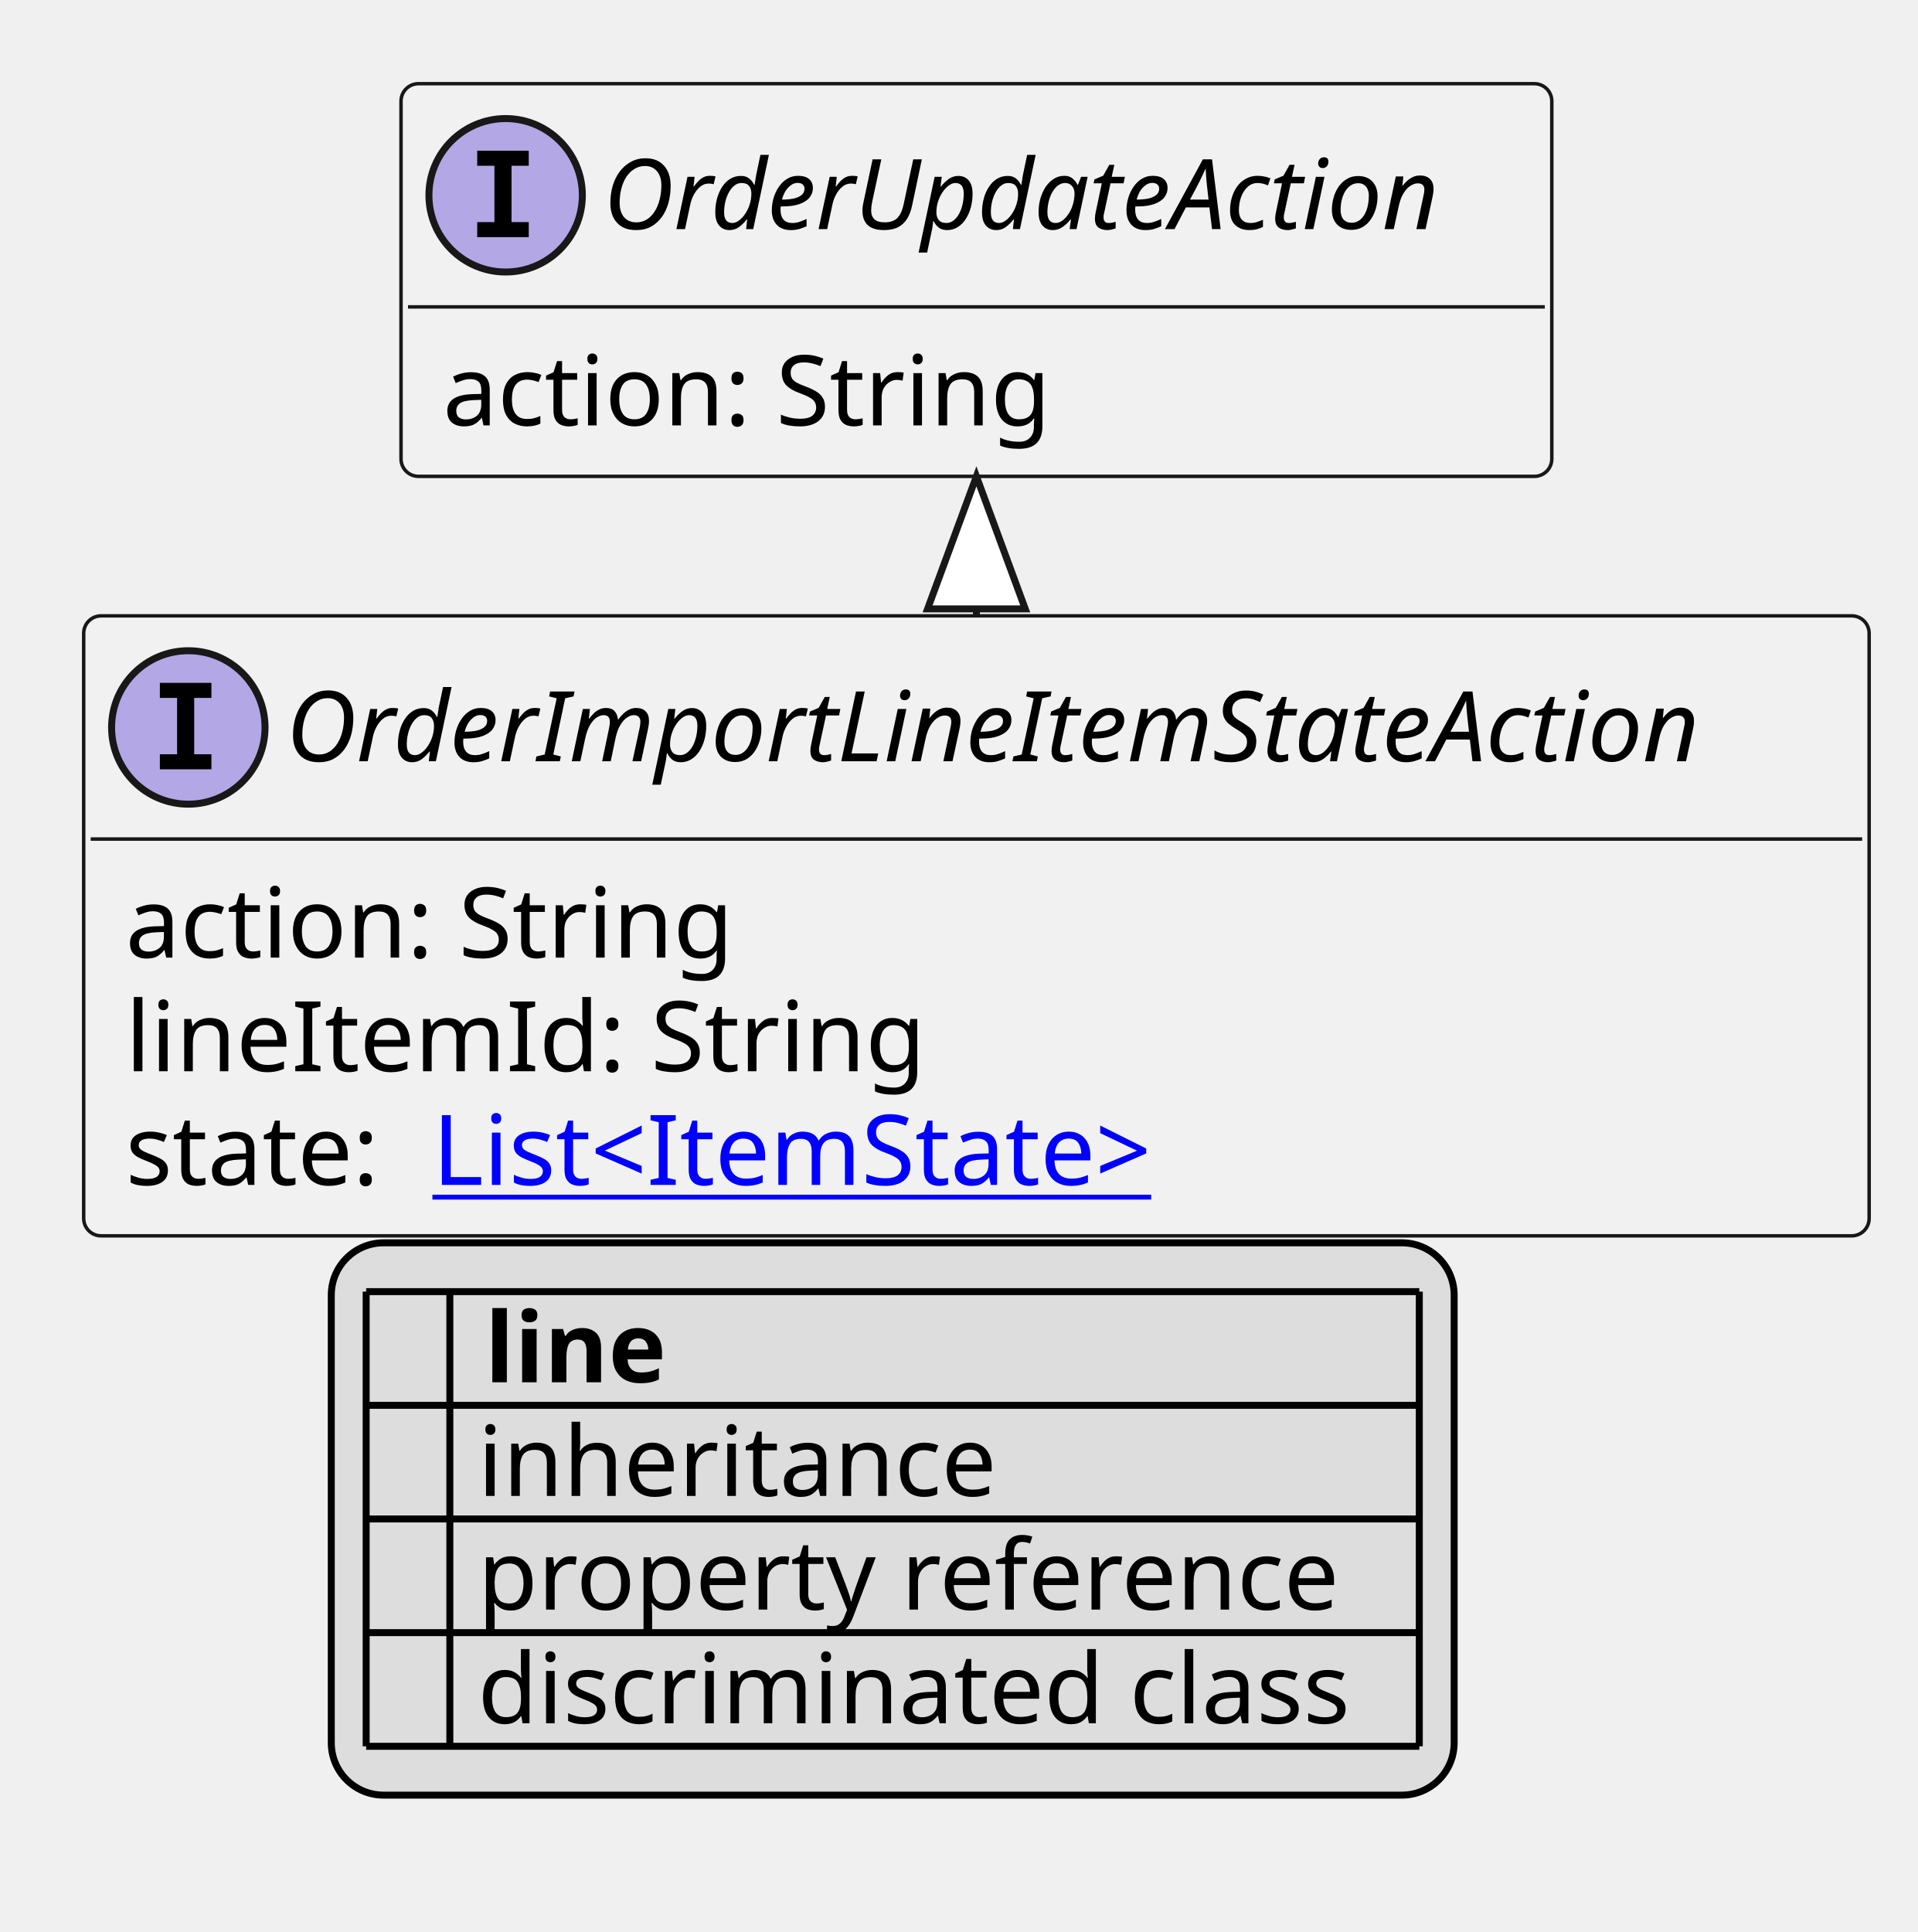
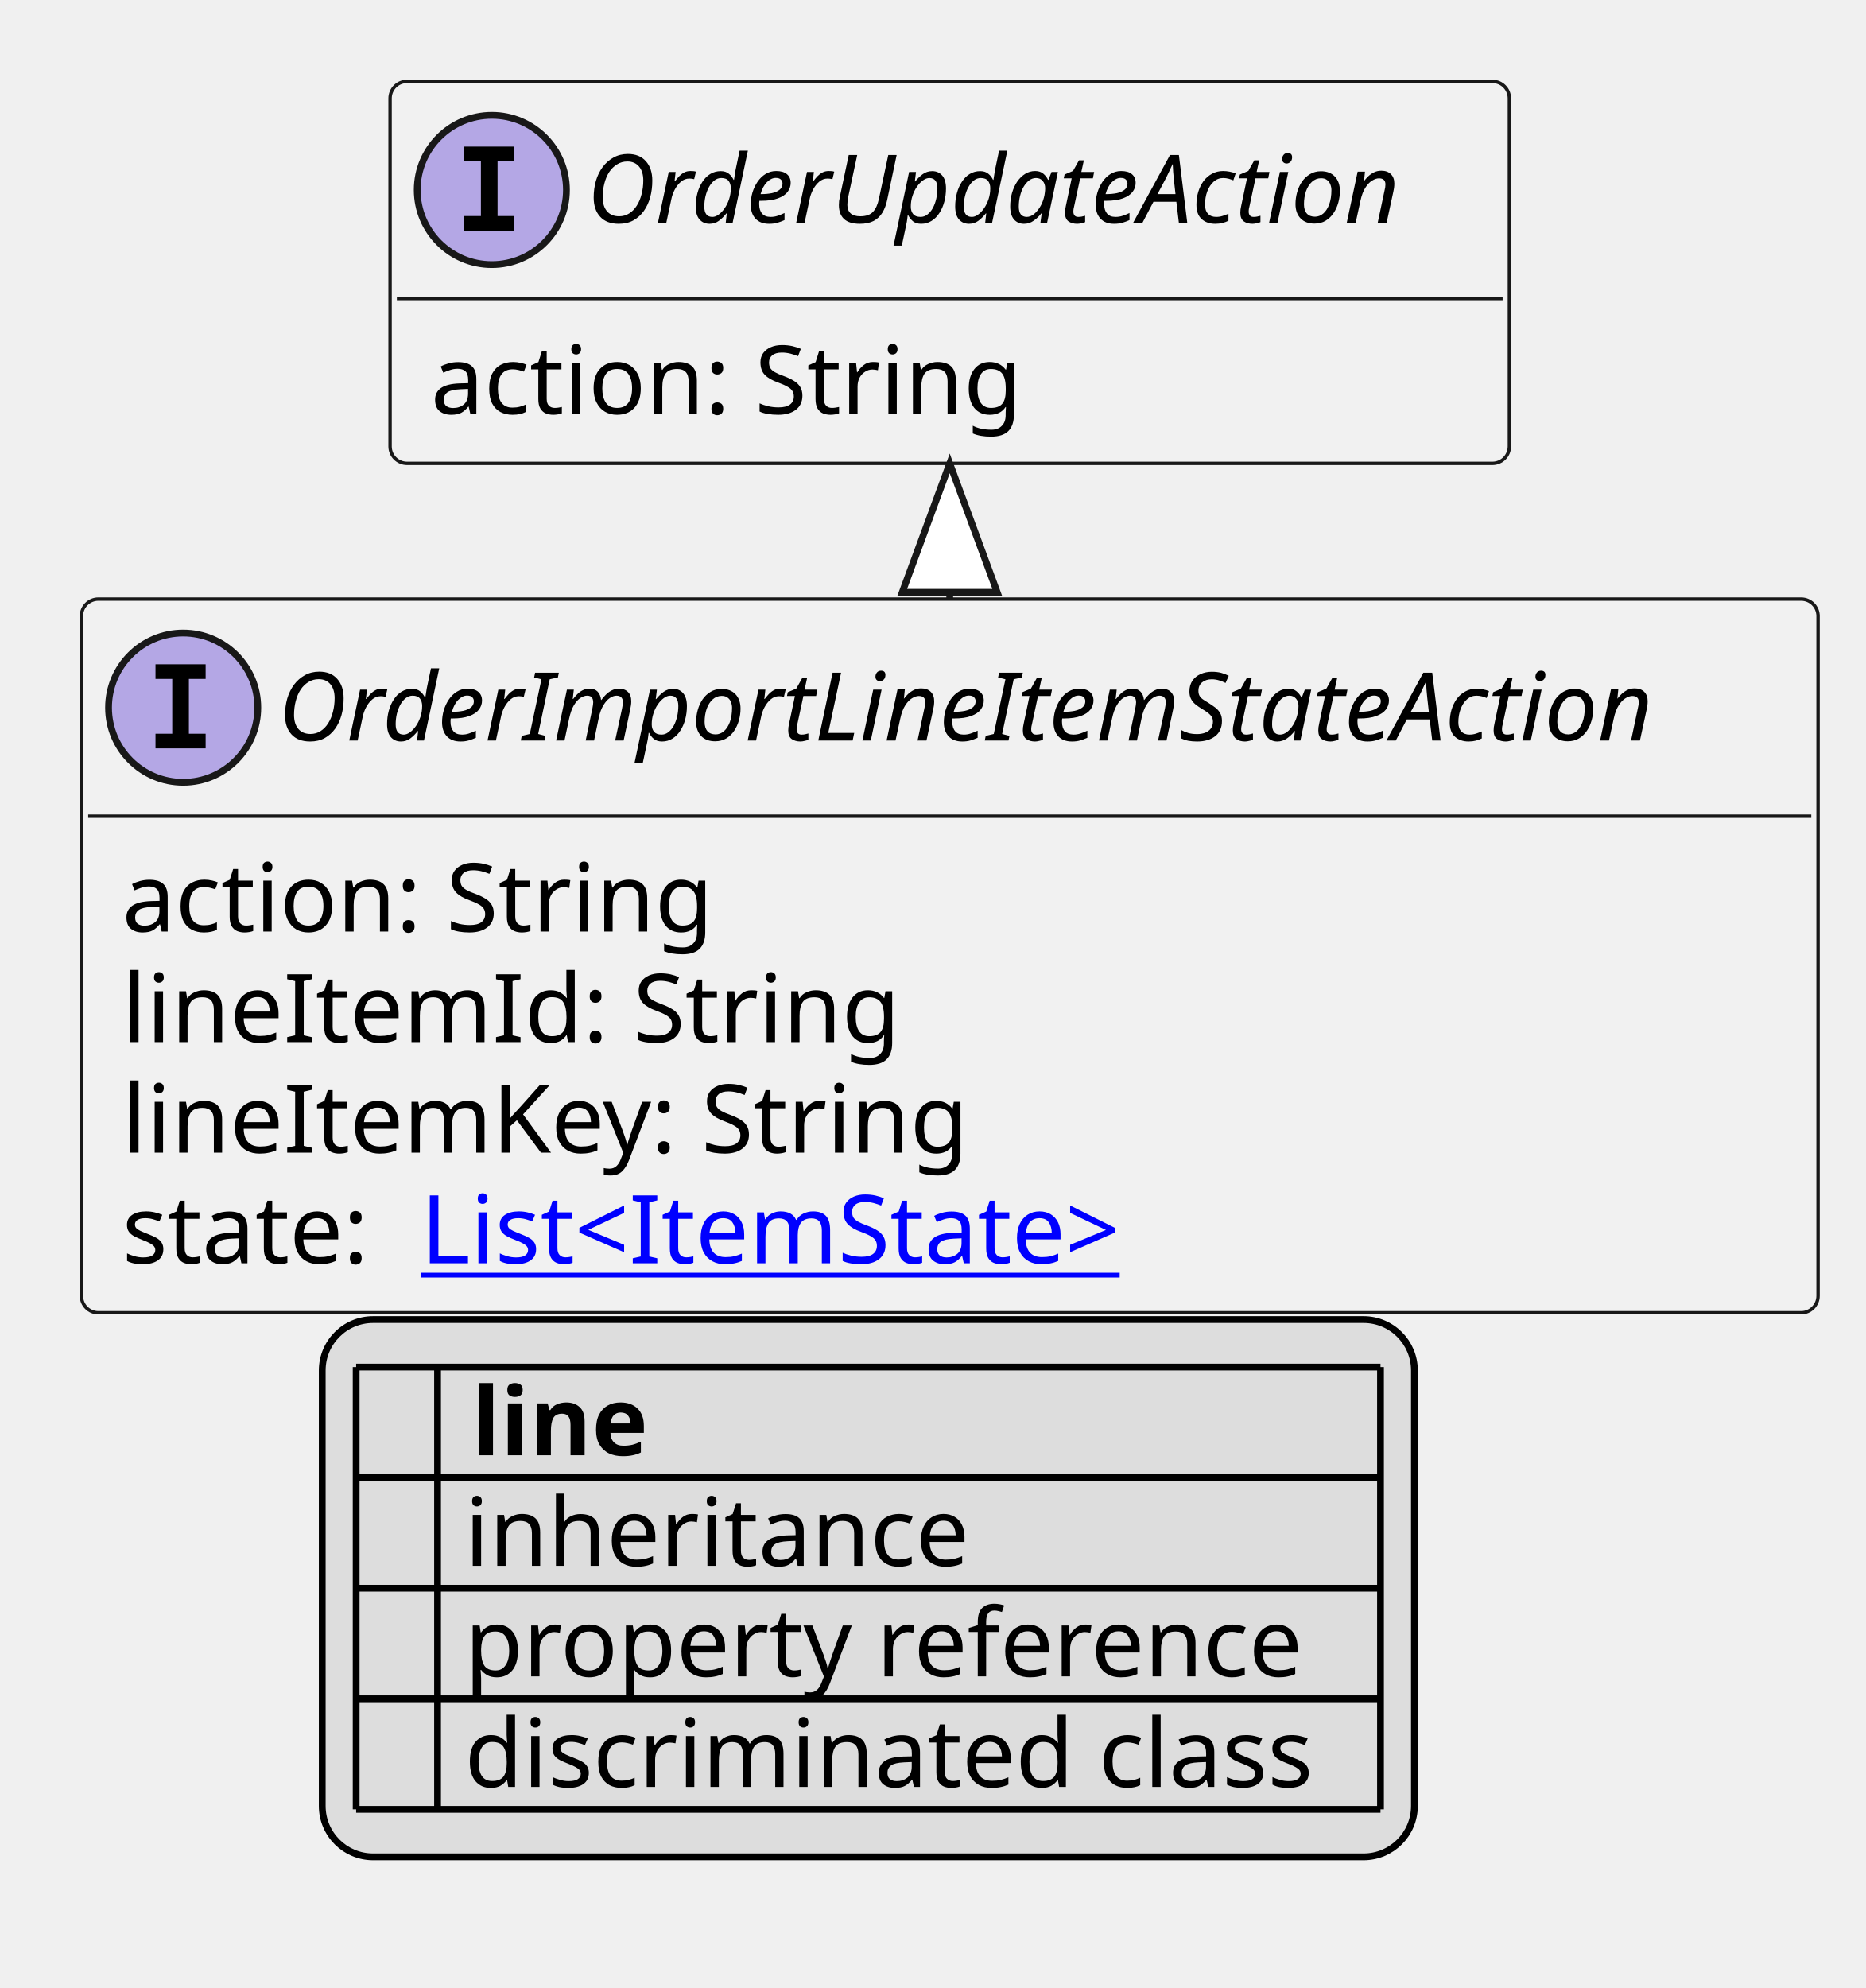
- <svg xmlns="http://www.w3.org/2000/svg" xmlns:xlink="http://www.w3.org/1999/xlink" contentStyleType="text/css" height="277px" preserveAspectRatio="none" style="width:275px;height:277px;background:#FFFFFF;" version="1.1" viewBox="0 0 275 277" width="275px" zoomAndPan="magnify">
+ <svg xmlns="http://www.w3.org/2000/svg" xmlns:xlink="http://www.w3.org/1999/xlink" contentStyleType="text/css" height="293px" preserveAspectRatio="none" style="width:275px;height:293px;background:#FFFFFF;" version="1.1" viewBox="0 0 275 293" width="275px" zoomAndPan="magnify">
  <defs>
-     <filter height="1" id="b5kkviaeaqhhs0" width="1" x="0" y="0">
+     <filter height="1" id="bbp6t9d18pygg0" width="1" x="0" y="0">
      <feFlood flood-color="#000000" result="flood" />
      <feComposite in="SourceGraphic" in2="flood" operator="over" />
    </filter>
-     <filter height="1" id="b5kkviaeaqhhs1" width="1" x="0" y="0">
+     <filter height="1" id="bbp6t9d18pygg1" width="1" x="0" y="0">
      <feFlood flood-color="#008000" result="flood" />
      <feComposite in="SourceGraphic" in2="flood" operator="over" />
    </filter>
-     <filter height="1" id="b5kkviaeaqhhs2" width="1" x="0" y="0">
+     <filter height="1" id="bbp6t9d18pygg2" width="1" x="0" y="0">
      <feFlood flood-color="#0000FF" result="flood" />
      <feComposite in="SourceGraphic" in2="flood" operator="over" />
    </filter>
  </defs>
  <g>
    <a href="OrderImportLineItemStateAction.svg" target="_top" title="OrderImportLineItemStateAction.svg" xlink:actuate="onRequest" xlink:href="OrderImportLineItemStateAction.svg" xlink:show="new" xlink:title="OrderImportLineItemStateAction.svg" xlink:type="simple">
      <g id="elem_OrderImportLineItemStateAction">
-         <rect codeLine="10" fill="#F1F1F1" height="88.891" id="OrderImportLineItemStateAction" rx="2.5" ry="2.5" style="stroke:#181818;stroke-width:0.5;" width="256" x="12" y="88.297" />
+         <rect codeLine="10" fill="#F1F1F1" height="105.188" id="OrderImportLineItemStateAction" rx="2.5" ry="2.5" style="stroke:#181818;stroke-width:0.5;" width="256" x="12" y="88.297" />
        <ellipse cx="27" cy="104.297" fill="#B4A7E5" rx="11" ry="11" style="stroke:#181818;stroke-width:1.0;" />
        <path d="M22.922,100.062 L22.922,97.906 L30.312,97.906 L30.312,100.062 L27.844,100.062 L27.844,108.141 L30.312,108.141 L30.312,110.297 L22.922,110.297 L22.922,108.141 L25.391,108.141 L25.391,100.062 L22.922,100.062 Z " fill="#000000" />
        <text fill="#000000" font-family="sans-serif" font-size="14" font-style="italic" lengthAdjust="spacing" textLength="224" x="41" y="109.144">OrderImportLineItemStateAction</text>
        <line style="stroke:#181818;stroke-width:0.5;" x1="13" x2="267" y1="120.297" y2="120.297" />
        <text fill="#000000" font-family="sans-serif" font-size="14" lengthAdjust="spacing" textLength="91" x="18" y="137.292">action: String</text>
        <text fill="#000000" font-family="sans-serif" font-size="14" lengthAdjust="spacing" textLength="115" x="18" y="153.589">lineItemId: String</text>
-         <text fill="#000000" font-family="sans-serif" font-size="14" lengthAdjust="spacing" textLength="40" x="18" y="169.886">state:</text>
+         <text fill="#000000" font-family="sans-serif" font-size="14" lengthAdjust="spacing" textLength="128" x="18" y="169.886">lineItemKey: String</text>
+         <text fill="#000000" font-family="sans-serif" font-size="14" lengthAdjust="spacing" textLength="40" x="18" y="186.183">state:</text>
        <a href="ItemState.svg" target="_top" title="ItemState.svg" xlink:actuate="onRequest" xlink:href="ItemState.svg" xlink:show="new" xlink:title="ItemState.svg" xlink:type="simple">
-           <text fill="#0000FF" font-family="sans-serif" font-size="14" lengthAdjust="spacing" text-decoration="underline" textLength="113" x="62" y="169.886">List&lt;ItemState&gt;</text>
+           <text fill="#0000FF" font-family="sans-serif" font-size="14" lengthAdjust="spacing" text-decoration="underline" textLength="113" x="62" y="186.183">List&lt;ItemState&gt;</text>
        </a>
      </g>
    </a>
    <a href="OrderUpdateAction.svg" target="_top" title="OrderUpdateAction.svg" xlink:actuate="onRequest" xlink:href="OrderUpdateAction.svg" xlink:show="new" xlink:title="OrderUpdateAction.svg" xlink:type="simple">
      <g id="elem_OrderUpdateAction">
-         <rect codeLine="15" fill="#F1F1F1" height="56.297" id="OrderUpdateAction" rx="2.5" ry="2.5" style="stroke:#181818;stroke-width:0.5;" width="165" x="57.5" y="12" />
+         <rect codeLine="16" fill="#F1F1F1" height="56.297" id="OrderUpdateAction" rx="2.5" ry="2.5" style="stroke:#181818;stroke-width:0.5;" width="165" x="57.5" y="12" />
        <ellipse cx="72.5" cy="28" fill="#B4A7E5" rx="11" ry="11" style="stroke:#181818;stroke-width:1.0;" />
        <path d="M68.422,23.766 L68.422,21.609 L75.812,21.609 L75.812,23.766 L73.344,23.766 L73.344,31.844 L75.812,31.844 L75.812,34 L68.422,34 L68.422,31.844 L70.891,31.844 L70.891,23.766 L68.422,23.766 Z " fill="#000000" />
        <text fill="#000000" font-family="sans-serif" font-size="14" font-style="italic" lengthAdjust="spacing" textLength="133" x="86.5" y="32.847">OrderUpdateAction</text>
        <line style="stroke:#181818;stroke-width:0.5;" x1="58.5" x2="221.5" y1="44" y2="44" />
        <text fill="#000000" font-family="sans-serif" font-size="14" lengthAdjust="spacing" textLength="91" x="63.5" y="60.995">action: String</text>
      </g>
    </a>
    <line style="stroke:#181818;stroke-width:1.0;" x1="140" x2="140" y1="68.297" y2="88.297" />
    <polygon fill="#FFFFFF" points="140,68.297,133,87.297,147,87.297,140,68.297" style="stroke:#181818;stroke-width:1.0;" />
-     <rect fill="#DDDDDD" height="79.188" id="_legend" rx="7.5" ry="7.5" style="stroke:#000000;stroke-width:1.0;" width="161" x="47.5" y="178.188" />
-     <text fill="#000000" font-family="sans-serif" font-size="14" font-weight="bold" lengthAdjust="spacing" textLength="5" x="52.5" y="198.183"> </text>
-     <text fill="#000000" font-family="sans-serif" font-size="14" font-weight="bold" lengthAdjust="spacing" textLength="28" x="69.5" y="198.183">line</text>
-     <text fill="#000000" filter="url(#b5kkviaeaqhhs0)" font-family="sans-serif" font-size="14" lengthAdjust="spacing" textLength="12" x="52.5" y="214.48">   </text>
-     <text fill="#000000" font-family="sans-serif" font-size="14" lengthAdjust="spacing" textLength="77" x="68.5" y="214.48">inheritance</text>
-     <text fill="#000000" filter="url(#b5kkviaeaqhhs1)" font-family="sans-serif" font-size="14" lengthAdjust="spacing" textLength="12" x="52.5" y="230.776">   </text>
-     <text fill="#000000" font-family="sans-serif" font-size="14" lengthAdjust="spacing" textLength="129" x="68.5" y="230.776">property reference</text>
-     <text fill="#000000" filter="url(#b5kkviaeaqhhs2)" font-family="sans-serif" font-size="14" lengthAdjust="spacing" textLength="12" x="52.5" y="247.073">   </text>
-     <text fill="#000000" font-family="sans-serif" font-size="14" lengthAdjust="spacing" textLength="131" x="68.5" y="247.073">discriminated class</text>
-     <line style="stroke:#000000;stroke-width:1.0;" x1="52.5" x2="203.5" y1="185.188" y2="185.188" />
+     <rect fill="#DDDDDD" height="79.188" id="_legend" rx="7.5" ry="7.5" style="stroke:#000000;stroke-width:1.0;" width="161" x="47.5" y="194.484" />
+     <text fill="#000000" font-family="sans-serif" font-size="14" font-weight="bold" lengthAdjust="spacing" textLength="5" x="52.5" y="214.48"> </text>
+     <text fill="#000000" font-family="sans-serif" font-size="14" font-weight="bold" lengthAdjust="spacing" textLength="28" x="69.5" y="214.48">line</text>
+     <text fill="#000000" filter="url(#bbp6t9d18pygg0)" font-family="sans-serif" font-size="14" lengthAdjust="spacing" textLength="12" x="52.5" y="230.776">   </text>
+     <text fill="#000000" font-family="sans-serif" font-size="14" lengthAdjust="spacing" textLength="77" x="68.5" y="230.776">inheritance</text>
+     <text fill="#000000" filter="url(#bbp6t9d18pygg1)" font-family="sans-serif" font-size="14" lengthAdjust="spacing" textLength="12" x="52.5" y="247.073">   </text>
+     <text fill="#000000" font-family="sans-serif" font-size="14" lengthAdjust="spacing" textLength="129" x="68.5" y="247.073">property reference</text>
+     <text fill="#000000" filter="url(#bbp6t9d18pygg2)" font-family="sans-serif" font-size="14" lengthAdjust="spacing" textLength="12" x="52.5" y="263.37">   </text>
+     <text fill="#000000" font-family="sans-serif" font-size="14" lengthAdjust="spacing" textLength="131" x="68.5" y="263.37">discriminated class</text>
    <line style="stroke:#000000;stroke-width:1.0;" x1="52.5" x2="203.5" y1="201.484" y2="201.484" />
    <line style="stroke:#000000;stroke-width:1.0;" x1="52.5" x2="203.5" y1="217.781" y2="217.781" />
    <line style="stroke:#000000;stroke-width:1.0;" x1="52.5" x2="203.5" y1="234.078" y2="234.078" />
    <line style="stroke:#000000;stroke-width:1.0;" x1="52.5" x2="203.5" y1="250.375" y2="250.375" />
-     <line style="stroke:#000000;stroke-width:1.0;" x1="52.5" x2="52.5" y1="185.188" y2="250.375" />
-     <line style="stroke:#000000;stroke-width:1.0;" x1="64.5" x2="64.5" y1="185.188" y2="250.375" />
-     <line style="stroke:#000000;stroke-width:1.0;" x1="203.5" x2="203.5" y1="185.188" y2="250.375" />
+     <line style="stroke:#000000;stroke-width:1.0;" x1="52.5" x2="203.5" y1="266.672" y2="266.672" />
+     <line style="stroke:#000000;stroke-width:1.0;" x1="52.5" x2="52.5" y1="201.484" y2="266.672" />
+     <line style="stroke:#000000;stroke-width:1.0;" x1="64.5" x2="64.5" y1="201.484" y2="266.672" />
+     <line style="stroke:#000000;stroke-width:1.0;" x1="203.5" x2="203.5" y1="201.484" y2="266.672" />
  </g>
</svg>
